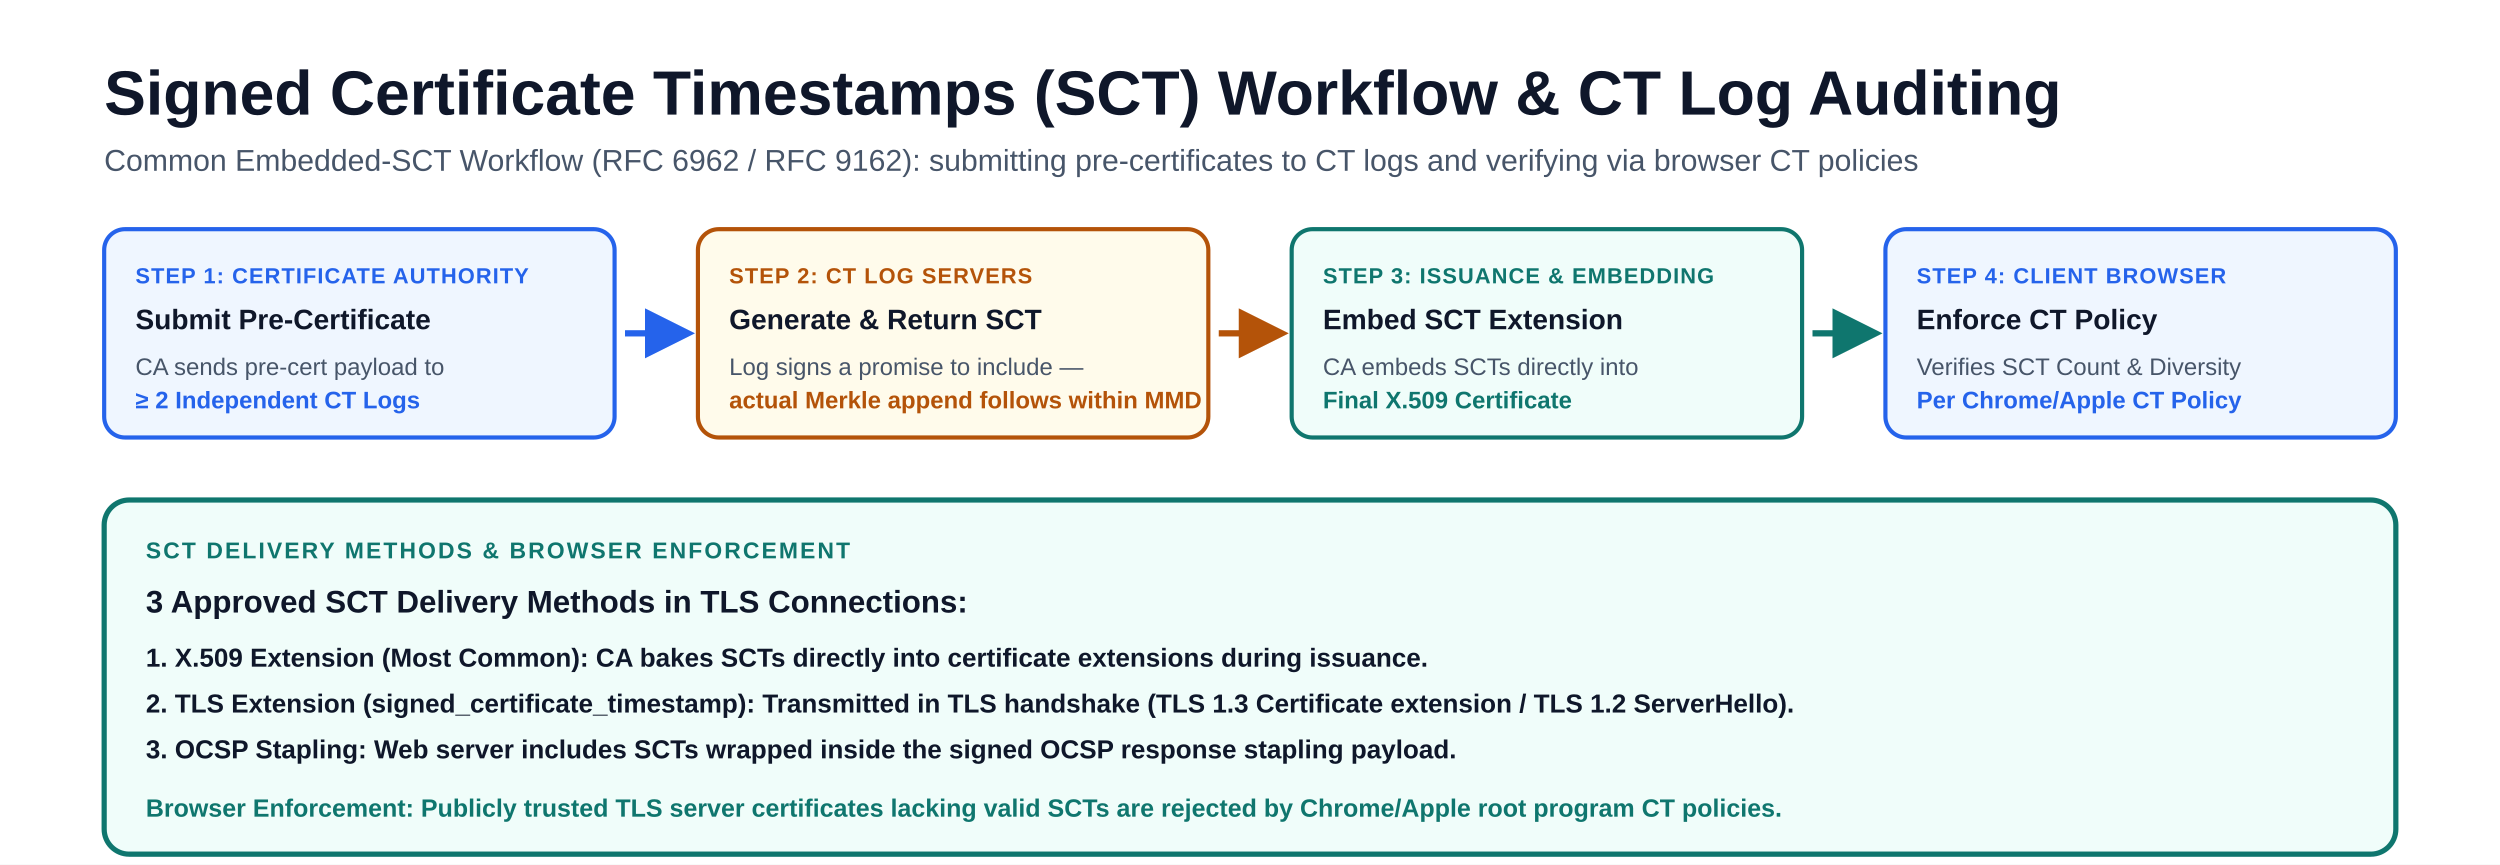
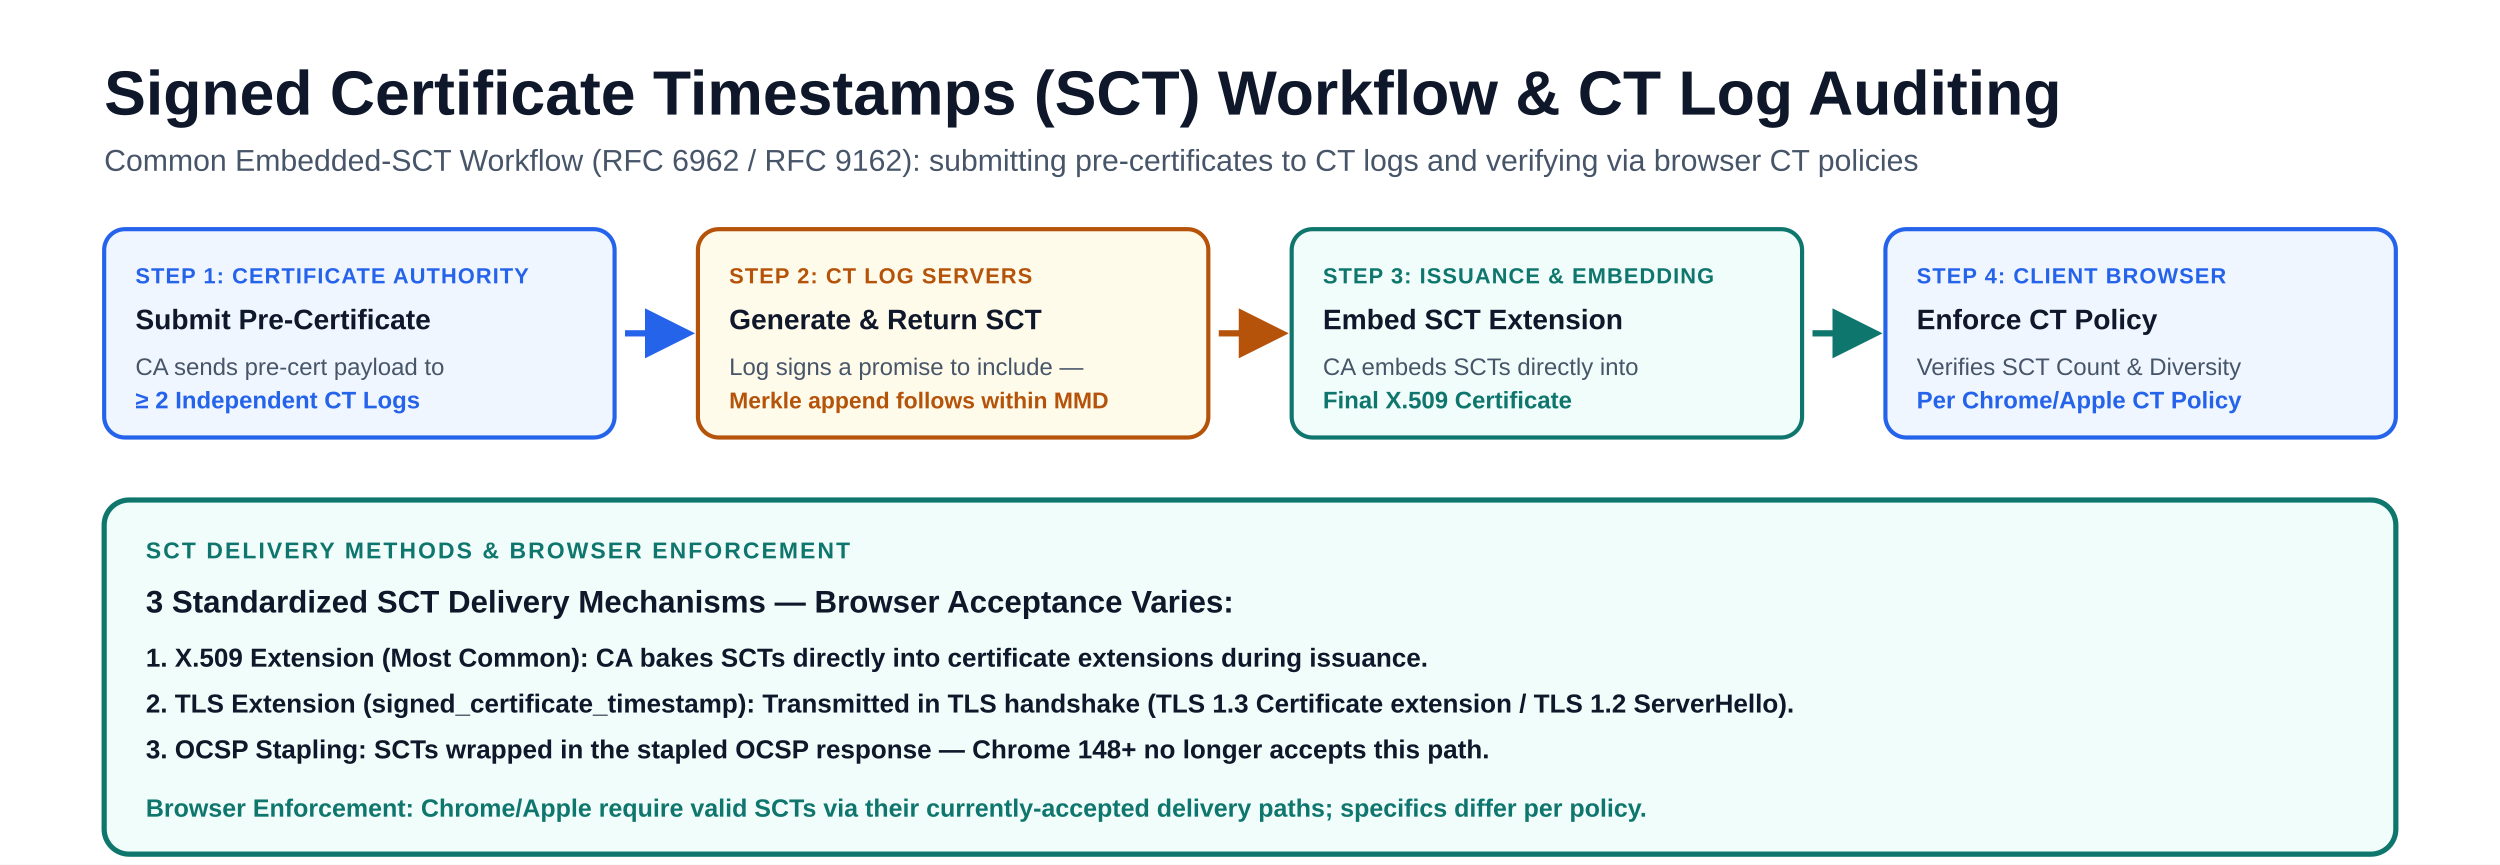
<svg xmlns="http://www.w3.org/2000/svg" viewBox="0 0 1200 415" font-family="-apple-system, BlinkMacSystemFont, 'Segoe UI', Arial, sans-serif" role="img" aria-labelledby="title description">
  <rect width="1200" height="415" fill="#ffffff" />
  <defs>
    <marker id="arrow-blue" viewBox="0 0 10 10" refX="8.5" refY="5" markerWidth="8" markerHeight="8" orient="auto">
      <path d="M0 0 L10 5 L0 10Z" fill="#2563eb" />
    </marker>
    <marker id="arrow-amber" viewBox="0 0 10 10" refX="8.5" refY="5" markerWidth="8" markerHeight="8" orient="auto">
      <path d="M0 0 L10 5 L0 10Z" fill="#b45309" />
    </marker>
    <marker id="arrow-teal" viewBox="0 0 10 10" refX="8.5" refY="5" markerWidth="8" markerHeight="8" orient="auto">
      <path d="M0 0 L10 5 L0 10Z" fill="#0f766e" />
    </marker>
  </defs>
  <text x="50" y="55" font-size="30" font-weight="850" fill="#0f172a">Signed Certificate Timestamps (SCT) Workflow &amp; CT Log Auditing</text>
  <text x="50" y="82" font-size="14.5" fill="#475569">Common Embedded-SCT Workflow (RFC 6962 / RFC 9162): submitting pre-certificates to CT logs and verifying via browser CT policies</text>
  <g>
    <rect x="50" y="110" width="245" height="100" rx="10" fill="#eff6ff" stroke="#2563eb" stroke-width="2" />
    <text x="65" y="136" font-size="10.5" font-weight="900" letter-spacing="0.5" fill="#2563eb">STEP 1: CERTIFICATE AUTHORITY</text>
    <text x="65" y="158" font-size="13.5" font-weight="800" fill="#0f172a">Submit Pre-Certificate</text>
    <text x="65" y="180" font-size="11.5" font-weight="500" fill="#475569">CA sends pre-cert payload to</text>
    <text x="65" y="196" font-size="11.5" font-weight="600" fill="#2563eb">≥ 2 Independent CT Logs</text>
    <path d="M 300 160 L 330 160" fill="none" stroke="#2563eb" stroke-width="3" marker-end="url(#arrow-blue)" />
    <rect x="335" y="110" width="245" height="100" rx="10" fill="#fffbeb" stroke="#b45309" stroke-width="2" />
    <text x="350" y="136" font-size="10.5" font-weight="900" letter-spacing="0.5" fill="#b45309">STEP 2: CT LOG SERVERS</text>
    <text x="350" y="158" font-size="13.5" font-weight="800" fill="#0f172a">Generate &amp; Return SCT</text>
    <text x="350" y="180" font-size="11.5" font-weight="500" fill="#475569">Log signs a promise to include —</text>
-     <text x="350" y="196" font-size="11.5" font-weight="600" fill="#b45309">actual Merkle append follows within MMD</text>
+     <text x="350" y="196" font-size="11" font-weight="600" fill="#b45309">Merkle append follows within MMD</text>
    <path d="M 585 160 L 615 160" fill="none" stroke="#b45309" stroke-width="3" marker-end="url(#arrow-amber)" />
    <rect x="620" y="110" width="245" height="100" rx="10" fill="#f0fdfa" stroke="#0f766e" stroke-width="2" />
    <text x="635" y="136" font-size="10.5" font-weight="900" letter-spacing="0.5" fill="#0f766e">STEP 3: ISSUANCE &amp; EMBEDDING</text>
    <text x="635" y="158" font-size="13.5" font-weight="800" fill="#0f172a">Embed SCT Extension</text>
    <text x="635" y="180" font-size="11.5" font-weight="500" fill="#475569">CA embeds SCTs directly into</text>
    <text x="635" y="196" font-size="11.5" font-weight="600" fill="#0f766e">Final X.509 Certificate</text>
    <path d="M 870 160 L 900 160" fill="none" stroke="#0f766e" stroke-width="3" marker-end="url(#arrow-teal)" />
    <rect x="905" y="110" width="245" height="100" rx="10" fill="#eff6ff" stroke="#2563eb" stroke-width="2" />
    <text x="920" y="136" font-size="10.5" font-weight="900" letter-spacing="0.5" fill="#2563eb">STEP 4: CLIENT BROWSER</text>
    <text x="920" y="158" font-size="13.5" font-weight="800" fill="#0f172a">Enforce CT Policy</text>
    <text x="920" y="180" font-size="11.5" font-weight="500" fill="#475569">Verifies SCT Count &amp; Diversity</text>
    <text x="920" y="196" font-size="11.5" font-weight="700" fill="#2563eb">Per Chrome/Apple CT Policy</text>
    <rect x="50" y="240" width="1100" height="170" rx="12" fill="#f0fdfa" stroke="#0f766e" stroke-width="2.5" />
    <text x="70" y="268" font-size="11" font-weight="900" letter-spacing="1" fill="#0f766e">SCT DELIVERY METHODS &amp; BROWSER ENFORCEMENT</text>
-     <text x="70" y="294" font-size="15" font-weight="800" fill="#0f172a">3 Approved SCT Delivery Methods in TLS Connections:</text>
+     <text x="70" y="294" font-size="15" font-weight="800" fill="#0f172a">3 Standardized SCT Delivery Mechanisms — Browser Acceptance Varies:</text>
    <text x="70" y="320" font-size="12.5" font-weight="600" fill="#0f172a">1. X.509 Extension (Most Common): CA bakes SCTs directly into certificate extensions during issuance.</text>
    <text x="70" y="342" font-size="12.5" font-weight="600" fill="#0f172a">2. TLS Extension (signed_certificate_timestamp): Transmitted in TLS handshake (TLS 1.3 Certificate extension / TLS 1.2 ServerHello).</text>
-     <text x="70" y="364" font-size="12.5" font-weight="600" fill="#0f172a">3. OCSP Stapling: Web server includes SCTs wrapped inside the signed OCSP response stapling payload.</text>
-     <text x="70" y="392" font-size="12" font-weight="700" fill="#0f766e">Browser Enforcement: Publicly trusted TLS server certificates lacking valid SCTs are rejected by Chrome/Apple root program CT policies.</text>
+     <text x="70" y="364" font-size="12.5" font-weight="600" fill="#0f172a">3. OCSP Stapling: SCTs wrapped in the stapled OCSP response — Chrome 148+ no longer accepts this path.</text>
+     <text x="70" y="392" font-size="12" font-weight="700" fill="#0f766e">Browser Enforcement: Chrome/Apple require valid SCTs via their currently-accepted delivery paths; specifics differ per policy.</text>
  </g>
</svg>
